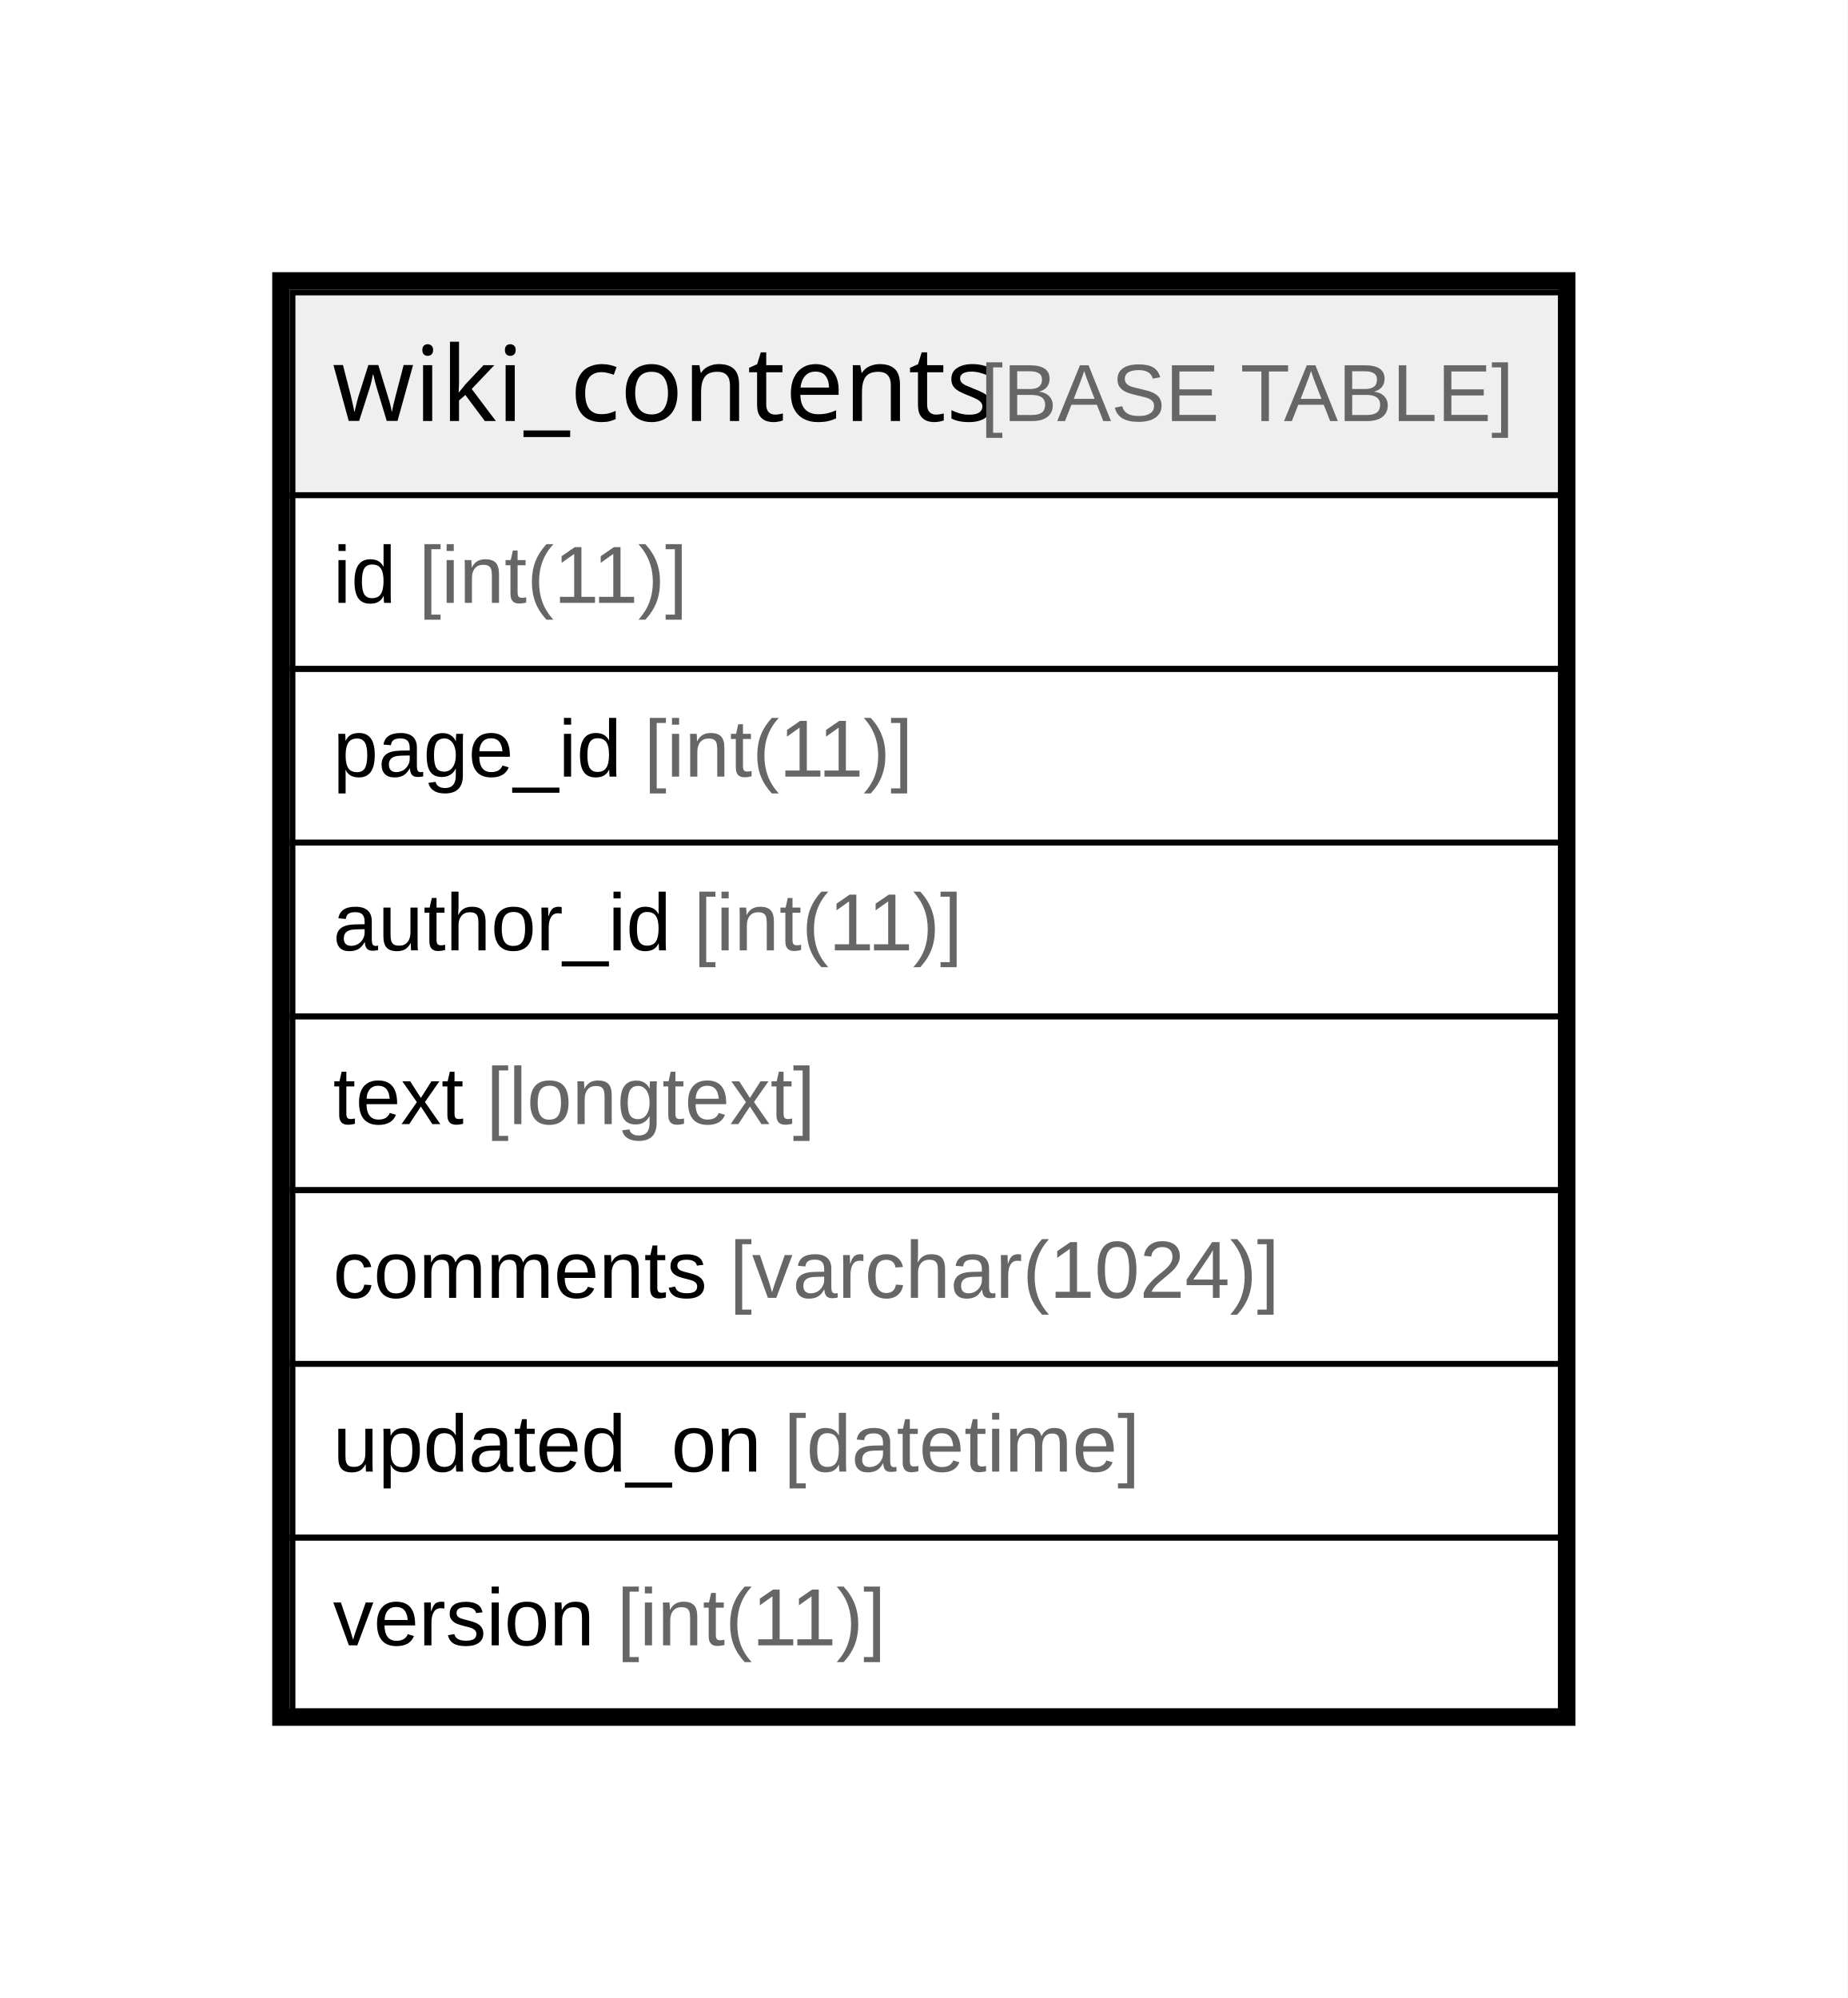
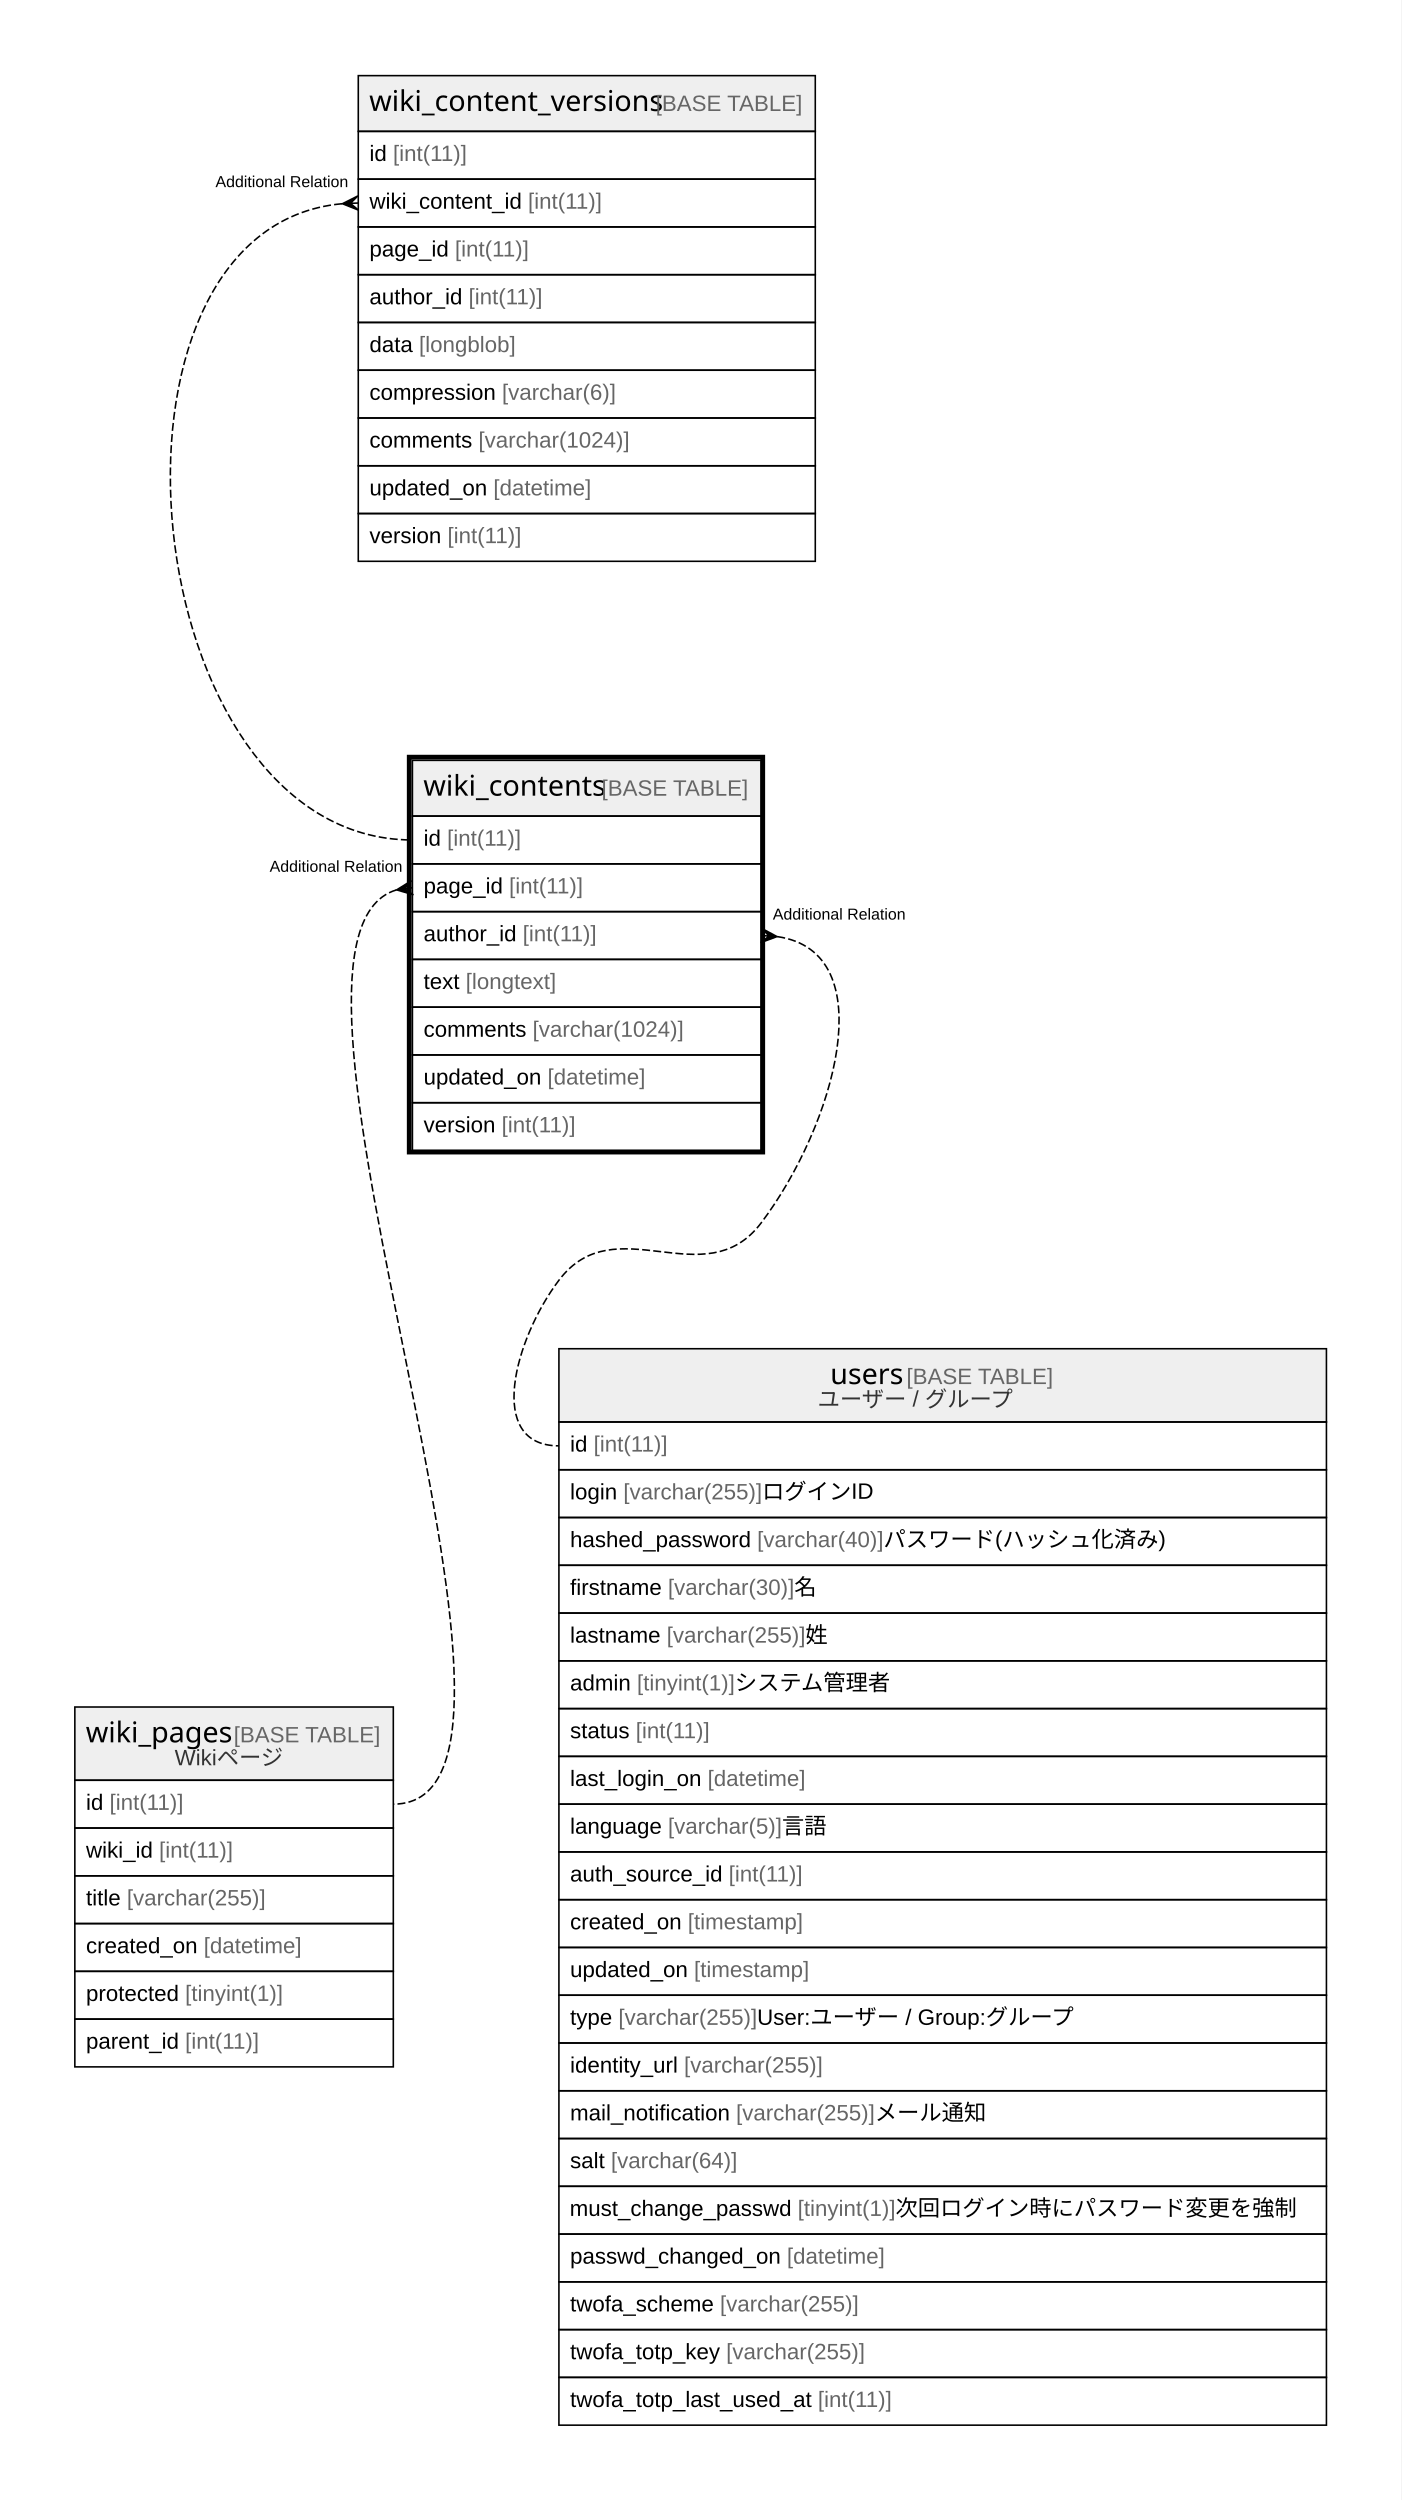
- <svg xmlns="http://www.w3.org/2000/svg" width="319pt" height="345pt" viewBox="0.00 0.00 319.00 345.00">
-   <g id="graph0" class="graph" transform="scale(1 1) rotate(0) translate(4 341)">
-     <polygon fill="#ffffff" stroke="transparent" points="-4,4 -4,-341 315,-341 315,4 -4,4" />
+ <svg xmlns="http://www.w3.org/2000/svg" width="880pt" height="1570pt" viewBox="0.00 0.00 880.00 1570.00">
+   <g id="graph0" class="graph" transform="scale(1 1) rotate(0) translate(4 1566)">
+     <polygon fill="#ffffff" stroke="transparent" points="-4,4 -4,-1566 876,-1566 876,4 -4,4" />
    <g id="node1" class="node">
-       <polygon fill="#efefef" stroke="transparent" points="46.5,-255.5 46.5,-290.5 265.5,-290.5 265.5,-255.5 46.5,-255.5" />
-       <polygon fill="none" stroke="#000000" points="46.5,-255.5 46.5,-290.5 265.5,-290.5 265.5,-255.5 46.5,-255.5" />
-       <text text-anchor="start" x="53.364" y="-268.3" font-family="Arial Bold" font-size="18.00" fill="#000000">wiki_contents</text>
-       <text text-anchor="start" x="161.382" y="-268.3" font-family="Arial" font-size="14.00" fill="#000000"> </text>
-       <text text-anchor="start" x="165.273" y="-268.3" font-family="Arial" font-size="14.00" fill="#666666">[BASE TABLE]</text>
-       <polygon fill="none" stroke="#000000" points="46.5,-225.5 46.5,-255.5 265.5,-255.5 265.5,-225.5 46.5,-225.5" />
-       <text text-anchor="start" x="53.5" y="-236.9" font-family="Arial" font-size="14.00" fill="#000000">id </text>
-       <text text-anchor="start" x="68.28" y="-236.9" font-family="Arial" font-size="14.00" fill="#666666">[int(11)]</text>
-       <polygon fill="none" stroke="#000000" points="46.5,-195.5 46.5,-225.5 265.5,-225.5 265.5,-195.5 46.5,-195.5" />
-       <text text-anchor="start" x="53.5" y="-206.9" font-family="Arial" font-size="14.00" fill="#000000">page_id </text>
-       <text text-anchor="start" x="107.193" y="-206.9" font-family="Arial" font-size="14.00" fill="#666666">[int(11)]</text>
-       <polygon fill="none" stroke="#000000" points="46.5,-165.5 46.5,-195.5 265.5,-195.5 265.5,-165.5 46.5,-165.5" />
-       <text text-anchor="start" x="53.5" y="-176.9" font-family="Arial" font-size="14.00" fill="#000000">author_id </text>
-       <text text-anchor="start" x="115.744" y="-176.9" font-family="Arial" font-size="14.00" fill="#666666">[int(11)]</text>
-       <polygon fill="none" stroke="#000000" points="46.5,-135.5 46.5,-165.5 265.5,-165.5 265.5,-135.5 46.5,-135.5" />
-       <text text-anchor="start" x="53.5" y="-146.9" font-family="Arial" font-size="14.00" fill="#000000">text </text>
-       <text text-anchor="start" x="79.954" y="-146.9" font-family="Arial" font-size="14.00" fill="#666666">[longtext]</text>
-       <polygon fill="none" stroke="#000000" points="46.5,-105.5 46.5,-135.5 265.5,-135.5 265.5,-105.5 46.5,-105.5" />
-       <text text-anchor="start" x="53.5" y="-116.9" font-family="Arial" font-size="14.00" fill="#000000">comments </text>
-       <text text-anchor="start" x="121.95" y="-116.9" font-family="Arial" font-size="14.00" fill="#666666">[varchar(1024)]</text>
-       <polygon fill="none" stroke="#000000" points="46.5,-75.5 46.5,-105.5 265.5,-105.5 265.5,-75.5 46.5,-75.5" />
-       <text text-anchor="start" x="53.5" y="-86.9" font-family="Arial" font-size="14.00" fill="#000000">updated_on </text>
-       <text text-anchor="start" x="131.325" y="-86.9" font-family="Arial" font-size="14.00" fill="#666666">[datetime]</text>
-       <polygon fill="none" stroke="#000000" points="46.5,-45.5 46.5,-75.5 265.5,-75.5 265.5,-45.5 46.5,-45.5" />
-       <text text-anchor="start" x="53.5" y="-56.9" font-family="Arial" font-size="14.00" fill="#000000">version </text>
-       <text text-anchor="start" x="102.506" y="-56.9" font-family="Arial" font-size="14.00" fill="#666666">[int(11)]</text>
-       <polygon fill="none" stroke="#000000" stroke-width="3" points="44.5,-44.5 44.5,-292.5 266.5,-292.5 266.5,-44.5 44.5,-44.5" />
+       <polygon fill="#efefef" stroke="transparent" points="255,-1053.5 255,-1088.5 474,-1088.5 474,-1053.5 255,-1053.5" />
+       <polygon fill="none" stroke="#000000" points="255,-1053.5 255,-1088.5 474,-1088.5 474,-1053.5 255,-1053.5" />
+       <text text-anchor="start" x="261.864" y="-1066.3" font-family="Arial Bold" font-size="18.00" fill="#000000">wiki_contents</text>
+       <text text-anchor="start" x="369.882" y="-1066.3" font-family="Arial" font-size="14.00" fill="#000000"> </text>
+       <text text-anchor="start" x="373.773" y="-1066.3" font-family="Arial" font-size="14.00" fill="#666666">[BASE TABLE]</text>
+       <polygon fill="none" stroke="#000000" points="255,-1023.5 255,-1053.5 474,-1053.5 474,-1023.5 255,-1023.5" />
+       <text text-anchor="start" x="262" y="-1034.9" font-family="Arial" font-size="14.00" fill="#000000">id </text>
+       <text text-anchor="start" x="276.78" y="-1034.9" font-family="Arial" font-size="14.00" fill="#666666">[int(11)]</text>
+       <polygon fill="none" stroke="#000000" points="255,-993.5 255,-1023.5 474,-1023.5 474,-993.5 255,-993.5" />
+       <text text-anchor="start" x="262" y="-1004.9" font-family="Arial" font-size="14.00" fill="#000000">page_id </text>
+       <text text-anchor="start" x="315.693" y="-1004.9" font-family="Arial" font-size="14.00" fill="#666666">[int(11)]</text>
+       <polygon fill="none" stroke="#000000" points="255,-963.5 255,-993.5 474,-993.5 474,-963.5 255,-963.5" />
+       <text text-anchor="start" x="262" y="-974.9" font-family="Arial" font-size="14.00" fill="#000000">author_id </text>
+       <text text-anchor="start" x="324.244" y="-974.9" font-family="Arial" font-size="14.00" fill="#666666">[int(11)]</text>
+       <polygon fill="none" stroke="#000000" points="255,-933.5 255,-963.5 474,-963.5 474,-933.5 255,-933.5" />
+       <text text-anchor="start" x="262" y="-944.9" font-family="Arial" font-size="14.00" fill="#000000">text </text>
+       <text text-anchor="start" x="288.454" y="-944.9" font-family="Arial" font-size="14.00" fill="#666666">[longtext]</text>
+       <polygon fill="none" stroke="#000000" points="255,-903.5 255,-933.5 474,-933.5 474,-903.5 255,-903.5" />
+       <text text-anchor="start" x="262" y="-914.9" font-family="Arial" font-size="14.00" fill="#000000">comments </text>
+       <text text-anchor="start" x="330.45" y="-914.9" font-family="Arial" font-size="14.00" fill="#666666">[varchar(1024)]</text>
+       <polygon fill="none" stroke="#000000" points="255,-873.5 255,-903.5 474,-903.5 474,-873.5 255,-873.5" />
+       <text text-anchor="start" x="262" y="-884.9" font-family="Arial" font-size="14.00" fill="#000000">updated_on </text>
+       <text text-anchor="start" x="339.825" y="-884.9" font-family="Arial" font-size="14.00" fill="#666666">[datetime]</text>
+       <polygon fill="none" stroke="#000000" points="255,-843.5 255,-873.5 474,-873.5 474,-843.5 255,-843.5" />
+       <text text-anchor="start" x="262" y="-854.9" font-family="Arial" font-size="14.00" fill="#000000">version </text>
+       <text text-anchor="start" x="311.006" y="-854.9" font-family="Arial" font-size="14.00" fill="#666666">[int(11)]</text>
+       <polygon fill="none" stroke="#000000" stroke-width="3" points="253,-842.5 253,-1090.5 475,-1090.5 475,-842.5 253,-842.5" />
+     </g>
+     <g id="node3" class="node">
+       <polygon fill="#efefef" stroke="transparent" points="43,-448 43,-494 243,-494 243,-448 43,-448" />
+       <polygon fill="none" stroke="#000000" points="43,-448 43,-494 243,-494 243,-448 43,-448" />
+       <text text-anchor="start" x="49.866" y="-471.8" font-family="Arial Bold" font-size="18.00" fill="#000000">wiki_pages</text>
+       <text text-anchor="start" x="138.88" y="-471.8" font-family="Arial" font-size="14.00" fill="#000000"> </text>
+       <text text-anchor="start" x="142.77" y="-471.8" font-family="Arial" font-size="14.00" fill="#666666">[BASE TABLE]</text>
+       <text text-anchor="start" x="105.684" y="-457.4" font-family="Arial" font-size="14.00" fill="#333333">Wikiページ</text>
+       <polygon fill="none" stroke="#000000" points="43,-418 43,-448 243,-448 243,-418 43,-418" />
+       <text text-anchor="start" x="50" y="-429.4" font-family="Arial" font-size="14.00" fill="#000000">id </text>
+       <text text-anchor="start" x="64.78" y="-429.4" font-family="Arial" font-size="14.00" fill="#666666">[int(11)]</text>
+       <polygon fill="none" stroke="#000000" points="43,-388 43,-418 243,-418 243,-388 43,-388" />
+       <text text-anchor="start" x="50" y="-399.4" font-family="Arial" font-size="14.00" fill="#000000">wiki_id </text>
+       <text text-anchor="start" x="95.882" y="-399.4" font-family="Arial" font-size="14.00" fill="#666666">[int(11)]</text>
+       <polygon fill="none" stroke="#000000" points="43,-358 43,-388 243,-388 243,-358 43,-358" />
+       <text text-anchor="start" x="50" y="-369.4" font-family="Arial" font-size="14.00" fill="#000000">title </text>
+       <text text-anchor="start" x="75.668" y="-369.4" font-family="Arial" font-size="14.00" fill="#666666">[varchar(255)]</text>
+       <polygon fill="none" stroke="#000000" points="43,-328 43,-358 243,-358 243,-328 43,-328" />
+       <text text-anchor="start" x="50" y="-339.4" font-family="Arial" font-size="14.00" fill="#000000">created_on </text>
+       <text text-anchor="start" x="123.92" y="-339.4" font-family="Arial" font-size="14.00" fill="#666666">[datetime]</text>
+       <polygon fill="none" stroke="#000000" points="43,-298 43,-328 243,-328 243,-298 43,-298" />
+       <text text-anchor="start" x="50" y="-309.4" font-family="Arial" font-size="14.00" fill="#000000">protected </text>
+       <text text-anchor="start" x="112.245" y="-309.4" font-family="Arial" font-size="14.00" fill="#666666">[tinyint(1)]</text>
+       <polygon fill="none" stroke="#000000" points="43,-268 43,-298 243,-298 243,-268 43,-268" />
+       <text text-anchor="start" x="50" y="-279.4" font-family="Arial" font-size="14.00" fill="#000000">parent_id </text>
+       <text text-anchor="start" x="112.244" y="-279.4" font-family="Arial" font-size="14.00" fill="#666666">[int(11)]</text>
+     </g>
+     <g id="edge2" class="edge">
+       <path fill="none" stroke="#000000" stroke-dasharray="5,2" d="M245.01,-1007.141C140.596,-976.365 367.294,-433 243,-433" />
+       <polygon fill="#000000" stroke="#000000" points="245.091,-1007.152 254.394,-1012.959 250.046,-1007.826 255,-1008.5 255,-1008.5 255,-1008.5 250.046,-1007.826 255.606,-1004.041 245.091,-1007.152 245.091,-1007.152" />
+       <text text-anchor="start" x="165.325" y="-1018.5" font-family="Arial" font-size="10.00" fill="#000000">Additional Relation</text>
+     </g>
+     <g id="node4" class="node">
+       <polygon fill="#efefef" stroke="transparent" points="347,-673 347,-719 829,-719 829,-673 347,-673" />
+       <polygon fill="none" stroke="#000000" points="347,-673 347,-719 829,-719 829,-673 347,-673" />
+       <text text-anchor="start" x="517.371" y="-696.8" font-family="Arial Bold" font-size="18.00" fill="#000000">users</text>
+       <text text-anchor="start" x="561.375" y="-696.8" font-family="Arial" font-size="14.00" fill="#000000"> </text>
+       <text text-anchor="start" x="565.266" y="-696.8" font-family="Arial" font-size="14.00" fill="#666666">[BASE TABLE]</text>
+       <text text-anchor="start" x="509.456" y="-682.4" font-family="Arial" font-size="14.00" fill="#333333">ユーザー / グループ</text>
+       <polygon fill="none" stroke="#000000" points="347,-643 347,-673 829,-673 829,-643 347,-643" />
+       <text text-anchor="start" x="354" y="-654.4" font-family="Arial" font-size="14.00" fill="#000000">id </text>
+       <text text-anchor="start" x="368.78" y="-654.4" font-family="Arial" font-size="14.00" fill="#666666">[int(11)]</text>
+       <polygon fill="none" stroke="#000000" points="347,-613 347,-643 829,-643 829,-613 347,-613" />
+       <text text-anchor="start" x="354" y="-624.4" font-family="Arial" font-size="14.00" fill="#000000">login </text>
+       <text text-anchor="start" x="387.452" y="-624.4" font-family="Arial" font-size="14.00" fill="#666666">[varchar(255)]</text>
+       <text text-anchor="start" x="474.571" y="-624.4" font-family="Arial" font-size="14.00" fill="#000000"> ログインID</text>
+       <polygon fill="none" stroke="#000000" points="347,-583 347,-613 829,-613 829,-583 347,-583" />
+       <text text-anchor="start" x="354" y="-594.4" font-family="Arial" font-size="14.00" fill="#000000">hashed_password </text>
+       <text text-anchor="start" x="471.484" y="-594.4" font-family="Arial" font-size="14.00" fill="#666666">[varchar(40)]</text>
+       <text text-anchor="start" x="550.82" y="-594.4" font-family="Arial" font-size="14.00" fill="#000000"> パスワード(ハッシュ化済み)</text>
+       <polygon fill="none" stroke="#000000" points="347,-553 347,-583 829,-583 829,-553 347,-553" />
+       <text text-anchor="start" x="354" y="-564.4" font-family="Arial" font-size="14.00" fill="#000000">firstname </text>
+       <text text-anchor="start" x="415.447" y="-564.4" font-family="Arial" font-size="14.00" fill="#666666">[varchar(30)]</text>
+       <text text-anchor="start" x="494.784" y="-564.4" font-family="Arial" font-size="14.00" fill="#000000"> 名</text>
+       <polygon fill="none" stroke="#000000" points="347,-523 347,-553 829,-553 829,-523 347,-523" />
+       <text text-anchor="start" x="354" y="-534.4" font-family="Arial" font-size="14.00" fill="#000000">lastname </text>
+       <text text-anchor="start" x="414.679" y="-534.4" font-family="Arial" font-size="14.00" fill="#666666">[varchar(255)]</text>
+       <text text-anchor="start" x="501.798" y="-534.4" font-family="Arial" font-size="14.00" fill="#000000"> 姓</text>
+       <polygon fill="none" stroke="#000000" points="347,-493 347,-523 829,-523 829,-493 347,-493" />
+       <text text-anchor="start" x="354" y="-504.4" font-family="Arial" font-size="14.00" fill="#000000">admin </text>
+       <text text-anchor="start" x="396.006" y="-504.4" font-family="Arial" font-size="14.00" fill="#666666">[tinyint(1)]</text>
+       <text text-anchor="start" x="457.45" y="-504.4" font-family="Arial" font-size="14.00" fill="#000000"> システム管理者</text>
+       <polygon fill="none" stroke="#000000" points="347,-463 347,-493 829,-493 829,-463 347,-463" />
+       <text text-anchor="start" x="354" y="-474.4" font-family="Arial" font-size="14.00" fill="#000000">status </text>
+       <text text-anchor="start" x="395.237" y="-474.4" font-family="Arial" font-size="14.00" fill="#666666">[int(11)]</text>
+       <polygon fill="none" stroke="#000000" points="347,-433 347,-463 829,-463 829,-433 347,-433" />
+       <text text-anchor="start" x="354" y="-444.4" font-family="Arial" font-size="14.00" fill="#000000">last_login_on </text>
+       <text text-anchor="start" x="440.362" y="-444.4" font-family="Arial" font-size="14.00" fill="#666666">[datetime]</text>
+       <polygon fill="none" stroke="#000000" points="347,-403 347,-433 829,-433 829,-403 347,-403" />
+       <text text-anchor="start" x="354" y="-414.4" font-family="Arial" font-size="14.00" fill="#000000">language </text>
+       <text text-anchor="start" x="415.475" y="-414.4" font-family="Arial" font-size="14.00" fill="#666666">[varchar(5)]</text>
+       <text text-anchor="start" x="487.029" y="-414.4" font-family="Arial" font-size="14.00" fill="#000000"> 言語</text>
+       <polygon fill="none" stroke="#000000" points="347,-373 347,-403 829,-403 829,-373 347,-373" />
+       <text text-anchor="start" x="354" y="-384.4" font-family="Arial" font-size="14.00" fill="#000000">auth_source_id </text>
+       <text text-anchor="start" x="453.592" y="-384.4" font-family="Arial" font-size="14.00" fill="#666666">[int(11)]</text>
+       <polygon fill="none" stroke="#000000" points="347,-343 347,-373 829,-373 829,-343 347,-343" />
+       <text text-anchor="start" x="354" y="-354.4" font-family="Arial" font-size="14.00" fill="#000000">created_on </text>
+       <text text-anchor="start" x="427.92" y="-354.4" font-family="Arial" font-size="14.00" fill="#666666">[timestamp]</text>
+       <polygon fill="none" stroke="#000000" points="347,-313 347,-343 829,-343 829,-313 347,-313" />
+       <text text-anchor="start" x="354" y="-324.4" font-family="Arial" font-size="14.00" fill="#000000">updated_on </text>
+       <text text-anchor="start" x="431.825" y="-324.4" font-family="Arial" font-size="14.00" fill="#666666">[timestamp]</text>
+       <polygon fill="none" stroke="#000000" points="347,-283 347,-313 829,-313 829,-283 347,-283" />
+       <text text-anchor="start" x="354" y="-294.4" font-family="Arial" font-size="14.00" fill="#000000">type </text>
+       <text text-anchor="start" x="384.346" y="-294.4" font-family="Arial" font-size="14.00" fill="#666666">[varchar(255)]</text>
+       <text text-anchor="start" x="471.466" y="-294.4" font-family="Arial" font-size="14.00" fill="#000000"> User:ユーザー / Group:グループ</text>
+       <polygon fill="none" stroke="#000000" points="347,-253 347,-283 829,-283 829,-253 347,-253" />
+       <text text-anchor="start" x="354" y="-264.4" font-family="Arial" font-size="14.00" fill="#000000">identity_url </text>
+       <text text-anchor="start" x="425.565" y="-264.4" font-family="Arial" font-size="14.00" fill="#666666">[varchar(255)]</text>
+       <polygon fill="none" stroke="#000000" points="347,-223 347,-253 829,-253 829,-223 347,-223" />
+       <text text-anchor="start" x="354" y="-234.4" font-family="Arial" font-size="14.00" fill="#000000">mail_notification </text>
+       <text text-anchor="start" x="458.234" y="-234.4" font-family="Arial" font-size="14.00" fill="#666666">[varchar(255)]</text>
+       <text text-anchor="start" x="545.353" y="-234.4" font-family="Arial" font-size="14.00" fill="#000000"> メール通知</text>
+       <polygon fill="none" stroke="#000000" points="347,-193 347,-223 829,-223 829,-193 347,-193" />
+       <text text-anchor="start" x="354" y="-204.4" font-family="Arial" font-size="14.00" fill="#000000">salt </text>
+       <text text-anchor="start" x="379.67" y="-204.4" font-family="Arial" font-size="14.00" fill="#666666">[varchar(64)]</text>
+       <polygon fill="none" stroke="#000000" points="347,-163 347,-193 829,-193 829,-163 347,-163" />
+       <text text-anchor="start" x="353.765" y="-174.4" font-family="Arial" font-size="14.00" fill="#000000">must_change_passwd </text>
+       <text text-anchor="start" x="496.922" y="-174.4" font-family="Arial" font-size="14.00" fill="#666666">[tinyint(1)]</text>
+       <text text-anchor="start" x="558.366" y="-174.4" font-family="Arial" font-size="14.00" fill="#000000"> 次回ログイン時にパスワード変更を強制</text>
+       <polygon fill="none" stroke="#000000" points="347,-133 347,-163 829,-163 829,-133 347,-133" />
+       <text text-anchor="start" x="354" y="-144.4" font-family="Arial" font-size="14.00" fill="#000000">passwd_changed_on </text>
+       <text text-anchor="start" x="490.171" y="-144.4" font-family="Arial" font-size="14.00" fill="#666666">[datetime]</text>
+       <polygon fill="none" stroke="#000000" points="347,-103 347,-133 829,-133 829,-103 347,-103" />
+       <text text-anchor="start" x="354" y="-114.4" font-family="Arial" font-size="14.00" fill="#000000">twofa_scheme </text>
+       <text text-anchor="start" x="448.135" y="-114.4" font-family="Arial" font-size="14.00" fill="#666666">[varchar(255)]</text>
+       <polygon fill="none" stroke="#000000" points="347,-73 347,-103 829,-103 829,-73 347,-73" />
+       <text text-anchor="start" x="354" y="-84.4" font-family="Arial" font-size="14.00" fill="#000000">twofa_totp_key </text>
+       <text text-anchor="start" x="452.038" y="-84.4" font-family="Arial" font-size="14.00" fill="#666666">[varchar(255)]</text>
+       <polygon fill="none" stroke="#000000" points="347,-43 347,-73 829,-73 829,-43 347,-43" />
+       <text text-anchor="start" x="354" y="-54.4" font-family="Arial" font-size="14.00" fill="#000000">twofa_totp_last_used_at </text>
+       <text text-anchor="start" x="509.621" y="-54.4" font-family="Arial" font-size="14.00" fill="#666666">[int(11)]</text>
+     </g>
+     <g id="edge3" class="edge">
+       <path fill="none" stroke="#000000" stroke-dasharray="5,2" d="M484.141,-977.81C551.328,-968.139 520.203,-859.12 474,-798 438.622,-751.199 382.378,-808.801 347,-762 319.127,-725.128 300.778,-658 347,-658" />
+       <polygon fill="#000000" stroke="#000000" points="483.977,-977.821 473.695,-974.01 478.988,-978.161 474,-978.5 474,-978.5 474,-978.5 478.988,-978.161 474.305,-982.99 483.977,-977.821 483.977,-977.821" />
+       <text text-anchor="start" x="481.325" y="-988.5" font-family="Arial" font-size="10.00" fill="#000000">Additional Relation</text>
+     </g>
+     <g id="node2" class="node">
+       <polygon fill="#efefef" stroke="transparent" points="221,-1483.5 221,-1518.5 508,-1518.5 508,-1483.5 221,-1483.5" />
+       <polygon fill="none" stroke="#000000" points="221,-1483.5 221,-1518.5 508,-1518.5 508,-1483.5 221,-1483.5" />
+       <text text-anchor="start" x="227.858" y="-1496.3" font-family="Arial Bold" font-size="18.00" fill="#000000">wiki_content_versions</text>
+       <text text-anchor="start" x="403.888" y="-1496.3" font-family="Arial" font-size="14.00" fill="#000000"> </text>
+       <text text-anchor="start" x="407.778" y="-1496.3" font-family="Arial" font-size="14.00" fill="#666666">[BASE TABLE]</text>
+       <polygon fill="none" stroke="#000000" points="221,-1453.5 221,-1483.5 508,-1483.5 508,-1453.5 221,-1453.5" />
+       <text text-anchor="start" x="228" y="-1464.9" font-family="Arial" font-size="14.00" fill="#000000">id </text>
+       <text text-anchor="start" x="242.78" y="-1464.9" font-family="Arial" font-size="14.00" fill="#666666">[int(11)]</text>
+       <polygon fill="none" stroke="#000000" points="221,-1423.5 221,-1453.5 508,-1453.5 508,-1423.5 221,-1423.5" />
+       <text text-anchor="start" x="228" y="-1434.9" font-family="Arial" font-size="14.00" fill="#000000">wiki_content_id </text>
+       <text text-anchor="start" x="327.576" y="-1434.9" font-family="Arial" font-size="14.00" fill="#666666">[int(11)]</text>
+       <polygon fill="none" stroke="#000000" points="221,-1393.5 221,-1423.5 508,-1423.5 508,-1393.5 221,-1393.5" />
+       <text text-anchor="start" x="228" y="-1404.9" font-family="Arial" font-size="14.00" fill="#000000">page_id </text>
+       <text text-anchor="start" x="281.693" y="-1404.9" font-family="Arial" font-size="14.00" fill="#666666">[int(11)]</text>
+       <polygon fill="none" stroke="#000000" points="221,-1363.5 221,-1393.5 508,-1393.5 508,-1363.5 221,-1363.5" />
+       <text text-anchor="start" x="228" y="-1374.9" font-family="Arial" font-size="14.00" fill="#000000">author_id </text>
+       <text text-anchor="start" x="290.244" y="-1374.9" font-family="Arial" font-size="14.00" fill="#666666">[int(11)]</text>
+       <polygon fill="none" stroke="#000000" points="221,-1333.5 221,-1363.5 508,-1363.5 508,-1333.5 221,-1333.5" />
+       <text text-anchor="start" x="228" y="-1344.9" font-family="Arial" font-size="14.00" fill="#000000">data </text>
+       <text text-anchor="start" x="259.129" y="-1344.9" font-family="Arial" font-size="14.00" fill="#666666">[longblob]</text>
+       <polygon fill="none" stroke="#000000" points="221,-1303.5 221,-1333.5 508,-1333.5 508,-1303.5 221,-1303.5" />
+       <text text-anchor="start" x="228" y="-1314.9" font-family="Arial" font-size="14.00" fill="#000000">compression </text>
+       <text text-anchor="start" x="311.231" y="-1314.9" font-family="Arial" font-size="14.00" fill="#666666">[varchar(6)]</text>
+       <polygon fill="none" stroke="#000000" points="221,-1273.5 221,-1303.5 508,-1303.5 508,-1273.5 221,-1273.5" />
+       <text text-anchor="start" x="228" y="-1284.9" font-family="Arial" font-size="14.00" fill="#000000">comments </text>
+       <text text-anchor="start" x="296.45" y="-1284.9" font-family="Arial" font-size="14.00" fill="#666666">[varchar(1024)]</text>
+       <polygon fill="none" stroke="#000000" points="221,-1243.5 221,-1273.5 508,-1273.5 508,-1243.5 221,-1243.5" />
+       <text text-anchor="start" x="228" y="-1254.9" font-family="Arial" font-size="14.00" fill="#000000">updated_on </text>
+       <text text-anchor="start" x="305.825" y="-1254.9" font-family="Arial" font-size="14.00" fill="#666666">[datetime]</text>
+       <polygon fill="none" stroke="#000000" points="221,-1213.5 221,-1243.5 508,-1243.5 508,-1213.5 221,-1213.5" />
+       <text text-anchor="start" x="228" y="-1224.9" font-family="Arial" font-size="14.00" fill="#000000">version </text>
+       <text text-anchor="start" x="277.006" y="-1224.9" font-family="Arial" font-size="14.00" fill="#666666">[int(11)]</text>
+     </g>
+     <g id="edge1" class="edge">
+       <path fill="none" stroke="#000000" stroke-dasharray="5,2" d="M210.788,-1438.048C43.964,-1423.028 80.066,-1038.5 255,-1038.5" />
+       <polygon fill="#000000" stroke="#000000" points="211.01,-1438.058 220.801,-1442.996 216.005,-1438.279 221,-1438.5 221,-1438.5 221,-1438.5 216.005,-1438.279 221.199,-1434.004 211.01,-1438.058 211.01,-1438.058" />
+       <text text-anchor="start" x="131.325" y="-1448.5" font-family="Arial" font-size="10.00" fill="#000000">Additional Relation</text>
    </g>
  </g>
</svg>
